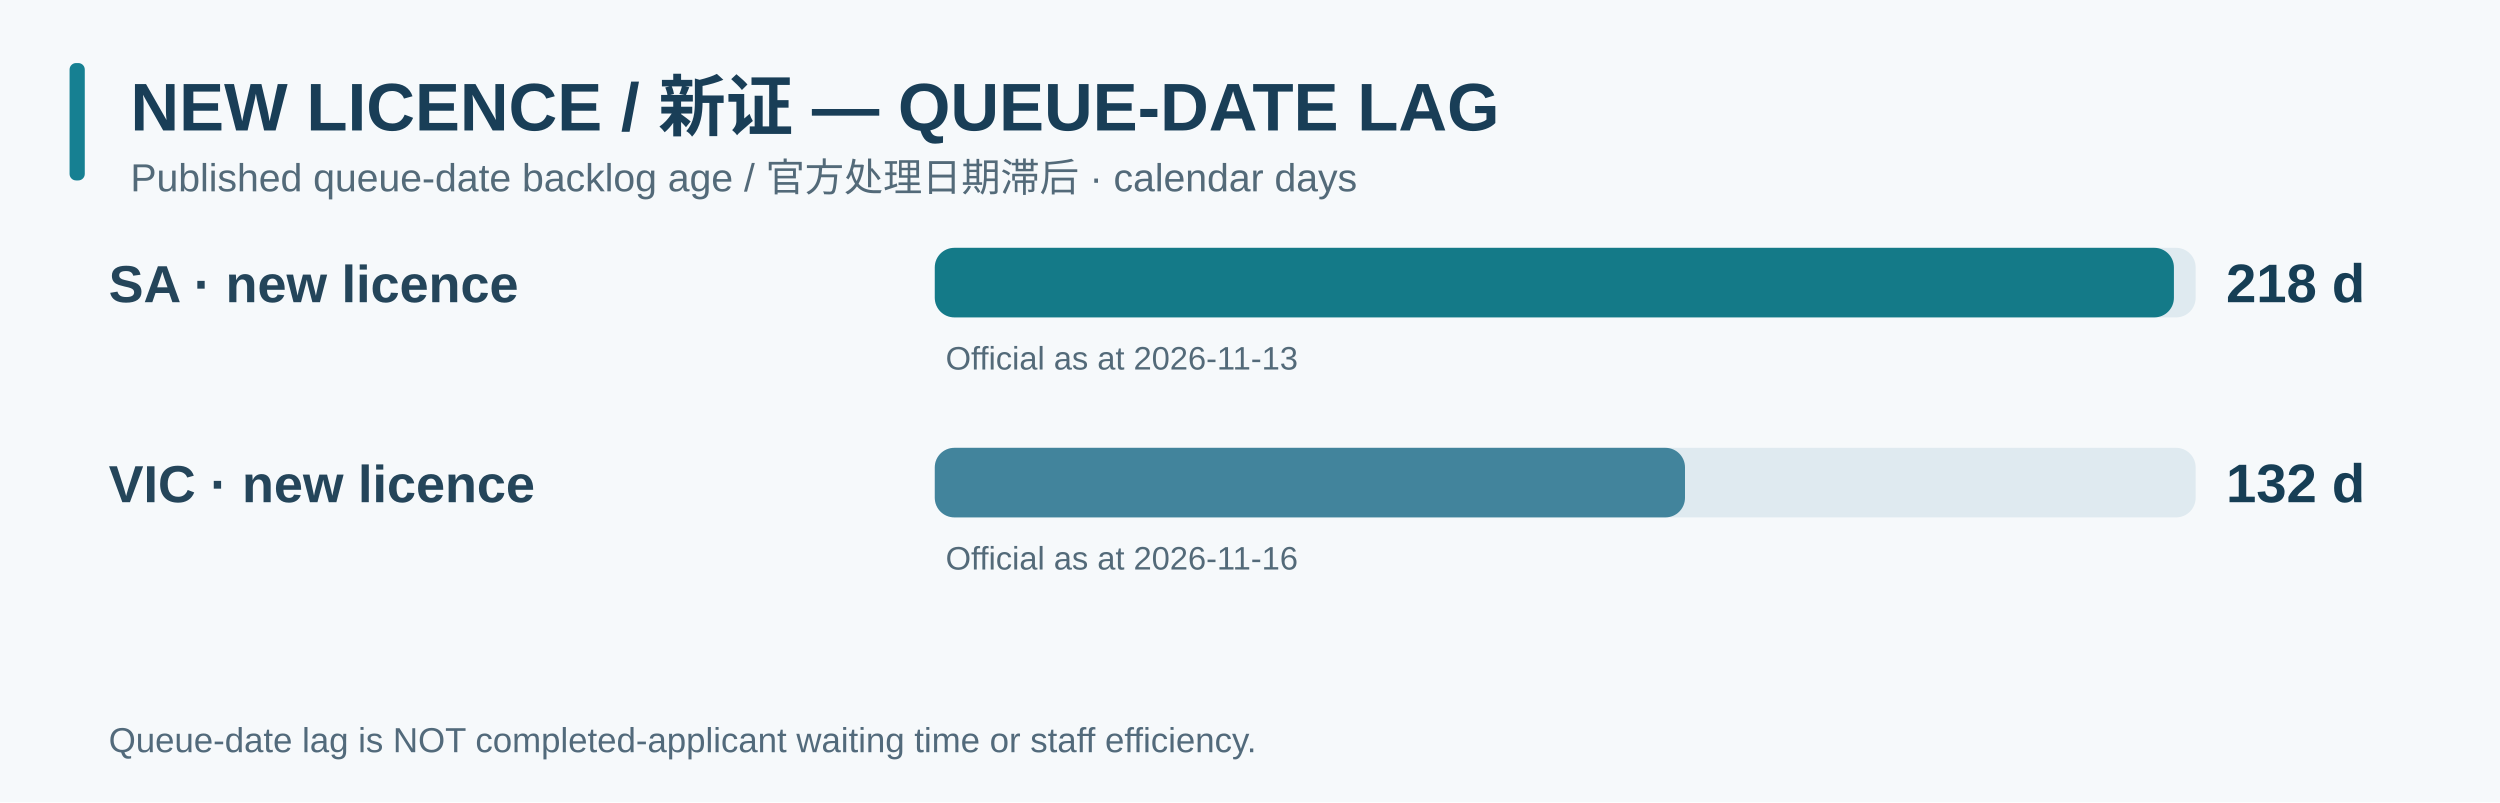
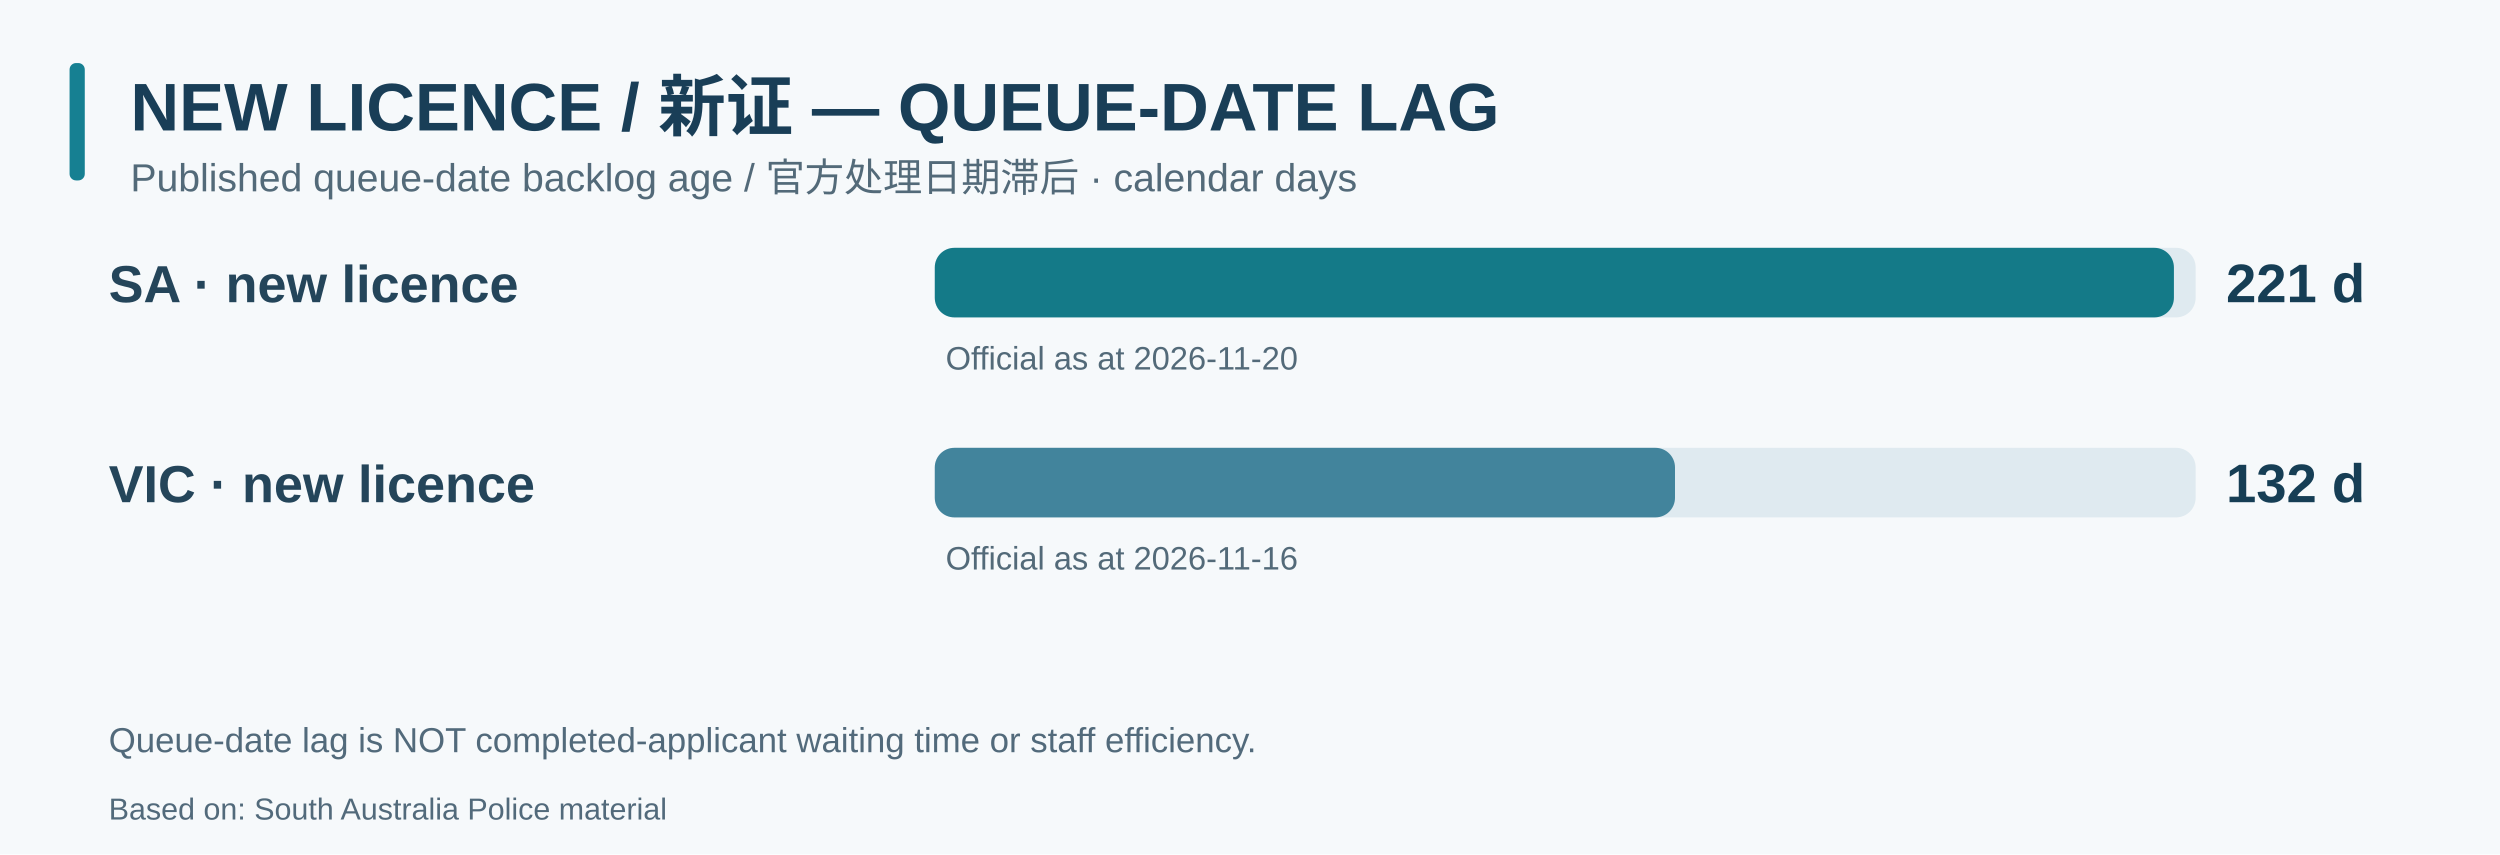
- <svg xmlns="http://www.w3.org/2000/svg" width="1150" height="369" viewBox="0 0 1150 369" role="img" aria-label="NEW LICENCE / 新证 — QUEUE-DATE LAG">
-   <rect width="1150" height="369" fill="#f6f9fb" />
+ <svg xmlns="http://www.w3.org/2000/svg" width="1150" height="393" viewBox="0 0 1150 393" role="img" aria-label="NEW LICENCE / 新证 — QUEUE-DATE LAG">
+   <rect width="1150" height="393" fill="#f6f9fb" />
  <rect x="32" y="29" width="7" height="54" rx="3" fill="#168092" />
  <text x="60" y="60" font-size="31" font-weight="700" font-family="Arial,sans-serif" fill="#193e57">NEW LICENCE / 新证 — QUEUE-DATE LAG</text>
  <text x="60" y="88" font-size="18" font-family="Arial,sans-serif" fill="#536a79">Published queue-date backlog age / 官方处理日期滞后 · calendar days</text>
  <text x="50" y="139" font-family="Arial,sans-serif" font-size="24" font-weight="700" fill="#24455a">SA · new licence</text>
  <rect x="430" y="114" width="580" height="32" rx="9" fill="#dfeaf0" />
  <rect x="430" y="114" width="570.0" height="32" rx="9" fill="#147a88" />
-   <text x="1024" y="139" font-family="Arial,sans-serif" font-size="25" font-weight="700" fill="#163e55">218 d</text>
-   <text x="435" y="170" font-family="Arial,sans-serif" font-size="15" fill="#536a79">Official as at 2026-11-13</text>
+   <text x="1024" y="139" font-family="Arial,sans-serif" font-size="25" font-weight="700" fill="#163e55">221 d</text>
+   <text x="435" y="170" font-family="Arial,sans-serif" font-size="15" fill="#536a79">Official as at 2026-11-20</text>
  <text x="50" y="231" font-family="Arial,sans-serif" font-size="24" font-weight="700" fill="#24455a">VIC · new licence</text>
  <rect x="430" y="206" width="580" height="32" rx="9" fill="#dfeaf0" />
-   <rect x="430" y="206" width="345.1" height="32" rx="9" fill="#42849c" />
+   <rect x="430" y="206" width="340.5" height="32" rx="9" fill="#42849c" />
  <text x="1024" y="231" font-family="Arial,sans-serif" font-size="25" font-weight="700" fill="#163e55">132 d</text>
  <text x="435" y="262" font-family="Arial,sans-serif" font-size="15" fill="#536a79">Official as at 2026-11-16</text>
  <text x="50" y="346" font-family="Arial,sans-serif" font-size="16" fill="#526a7b">Queue-date lag is NOT completed-applicant waiting time or staff efficiency.</text>
+   <text x="50" y="377" font-family="Arial,sans-serif" font-size="14" fill="#526a7b">Based on: South Australia Police material</text>
</svg>
